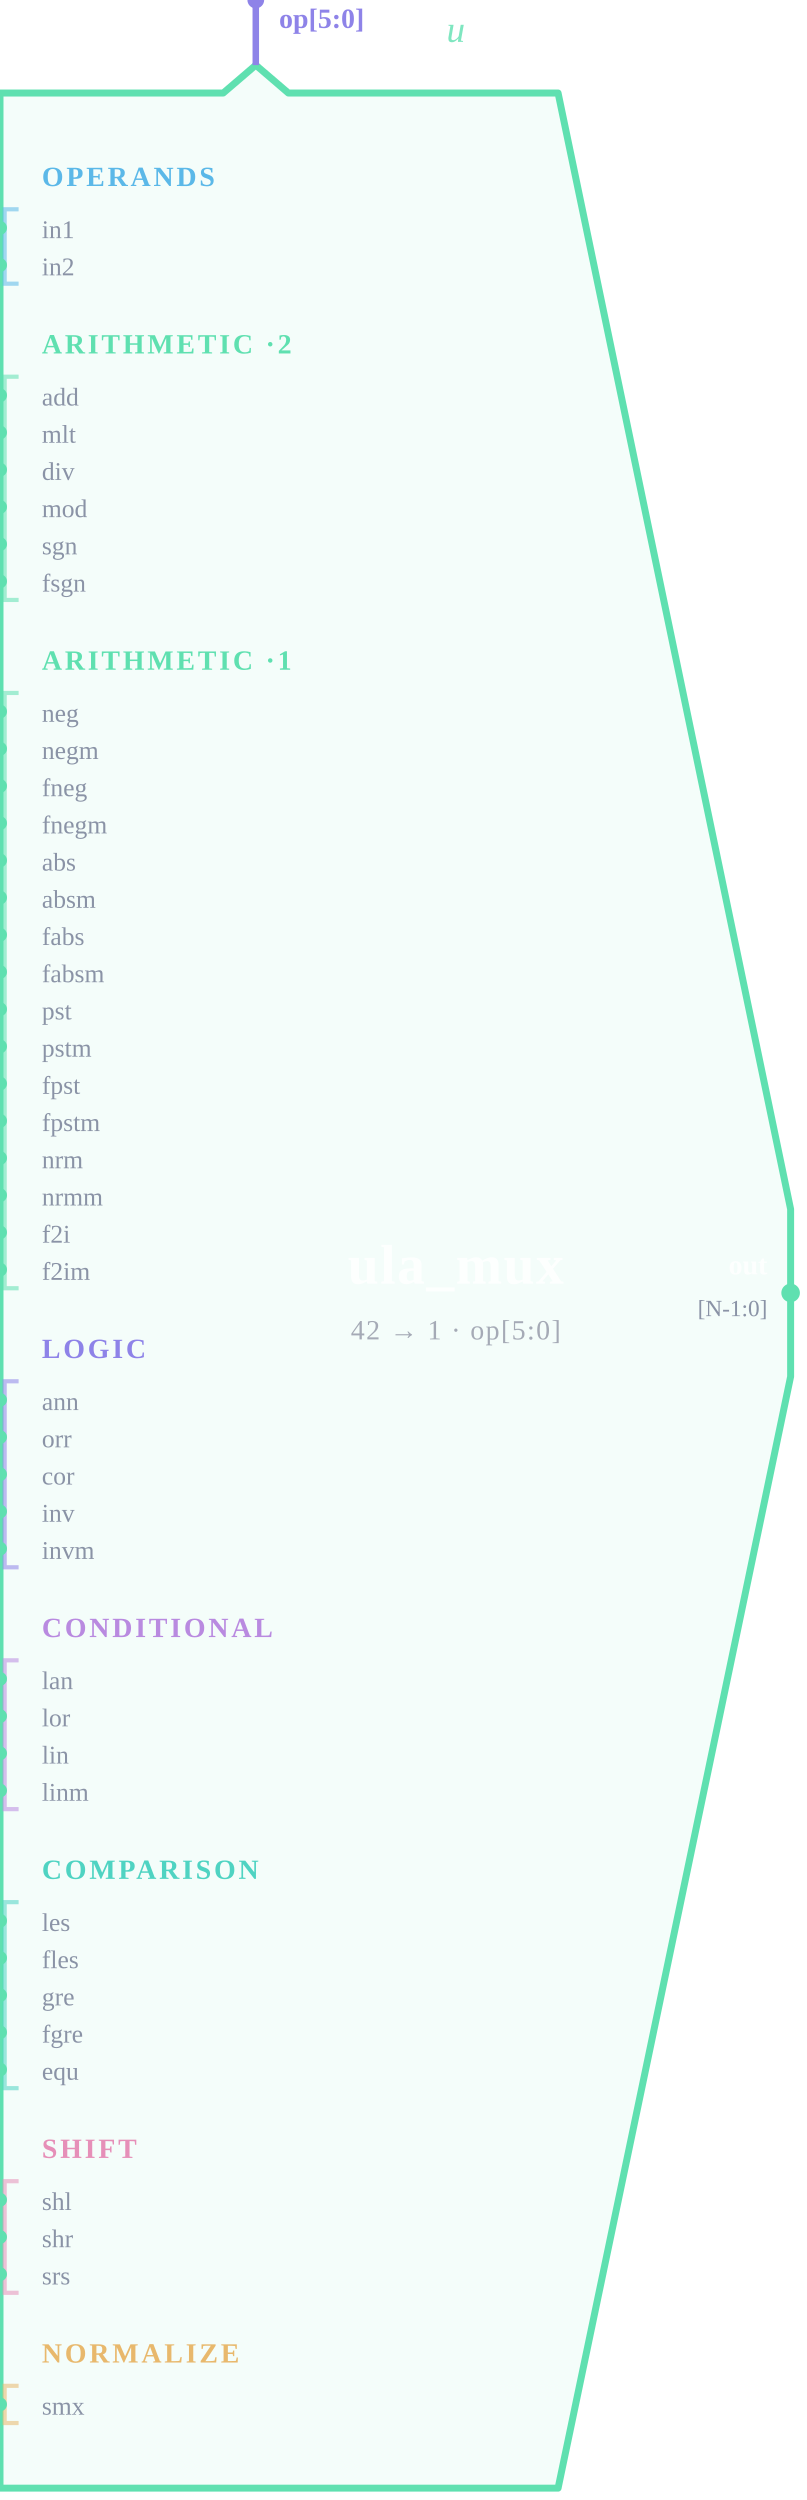
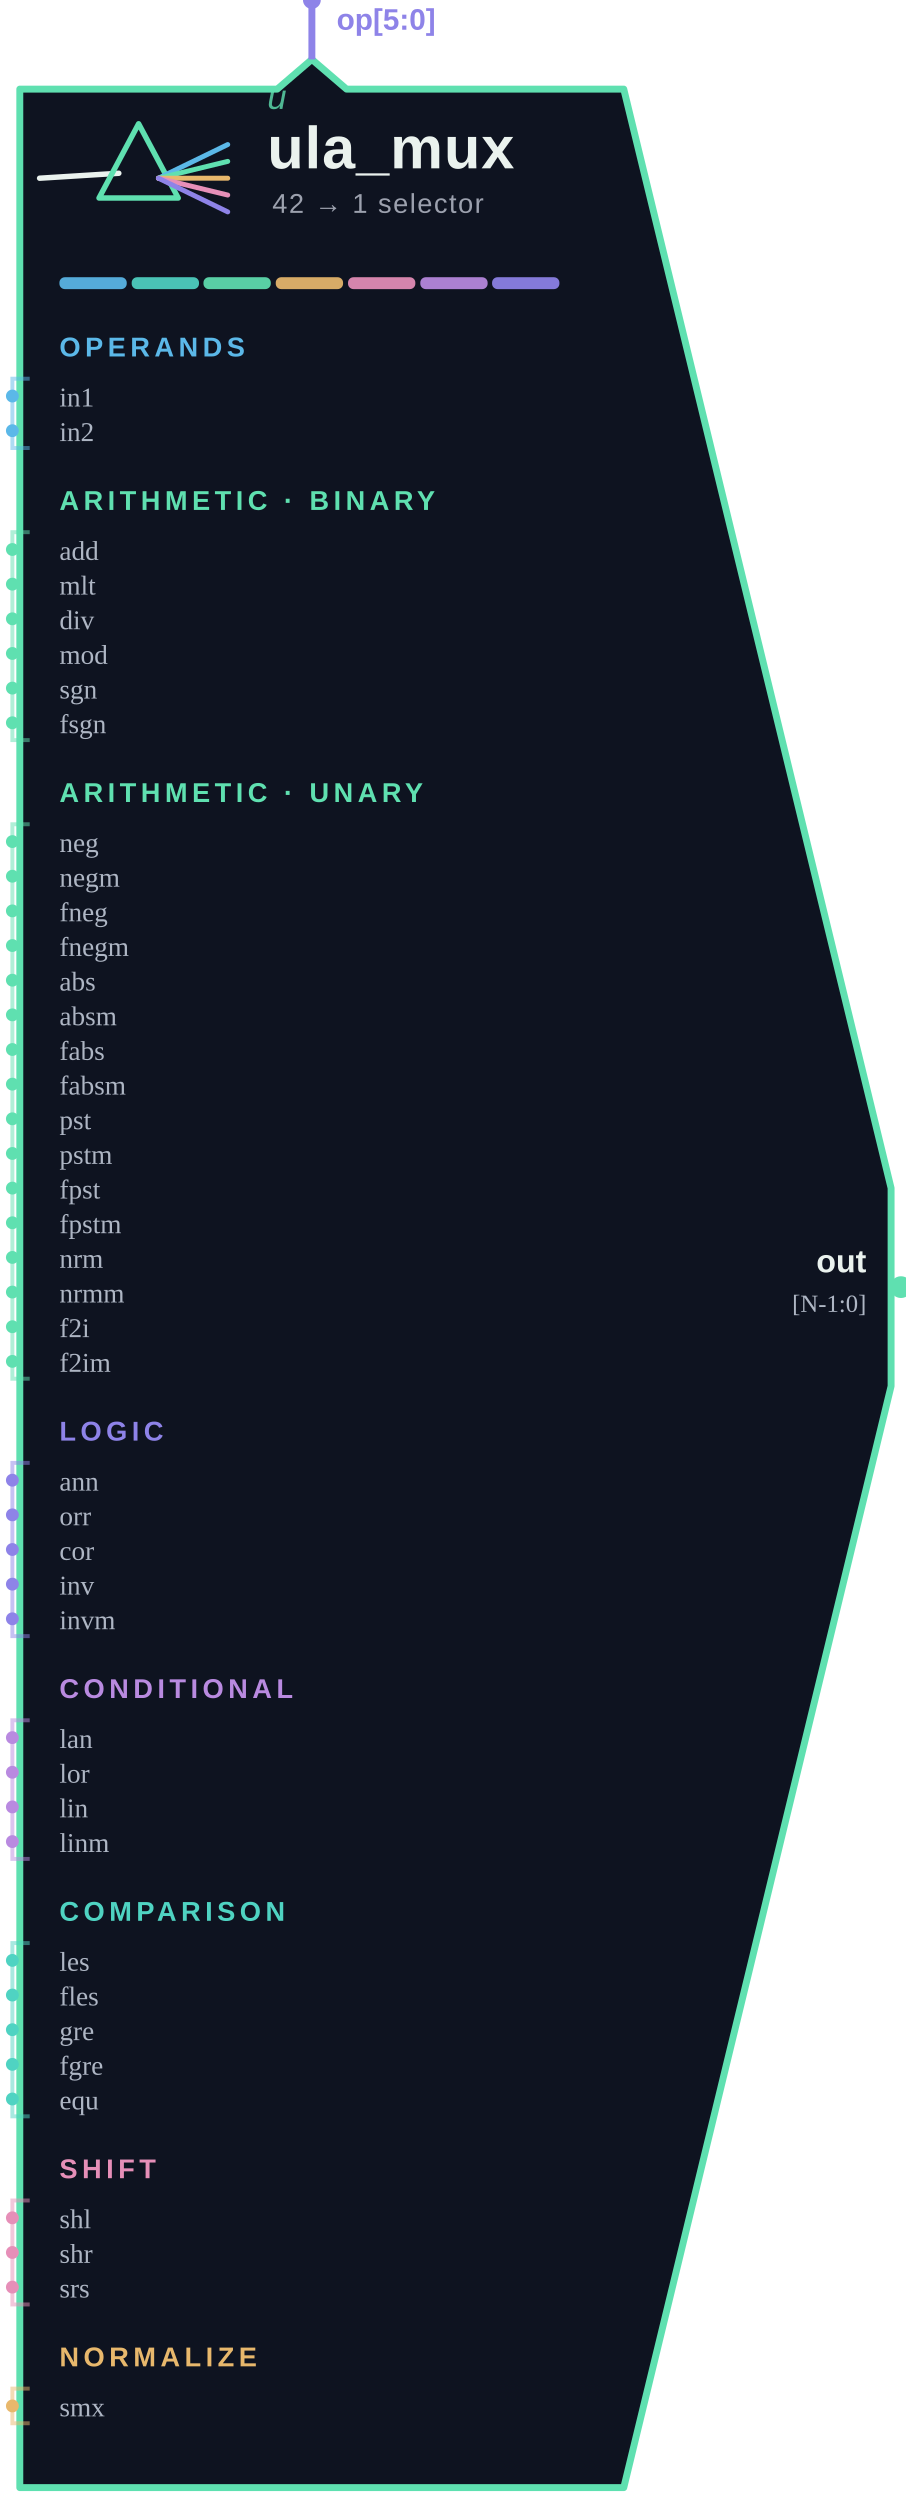
<svg xmlns="http://www.w3.org/2000/svg" xmlns:ns1="https://github.com/nturley/netlistsvg">
-   <g ns1:type="ula_mux" transform="translate(0, 0)" ns1:width="170" ns1:height="551">
+   <g ns1:type="ula_mux" transform="translate(0, 0)" ns1:width="182" ns1:height="519">
    <ns1:alias val="ula_mux" />
-     <path d="M 0,20 L 48,20 L 55,14 L 62,20 L 120,20 L 170,260 L 170,296 L 120,535 L 0,535 Z" class="$cell_id" style="fill: var(--prism-module-fill, rgba(95,224,176,0.07)); stroke: var(--prism-module-stroke, #5FE0B0); stroke-width: 1.5; stroke-linejoin: round;" />
-     <text x="98" y="9" class="$cell_id" ns1:attribute="ref" style="text-anchor: middle; font-size: 8px; font-style: italic; fill: var(--prism-module-accent, #5FE0B0); opacity: 0.8;">u</text>
-     <text x="98" y="276" class="nodelabel $cell_id" ns1:attribute="" style="text-anchor: middle; font-weight: 700; font-size: 12px; letter-spacing: 0.3px; fill: var(--prism-module-glyph, rgba(255,255,255,0.86));">ula_mux</text>
-     <text x="98" y="288" class="$cell_id" ns1:attribute="" style="text-anchor: middle; font-size: 6px; letter-spacing: 0.3px; fill: var(--text-secondary, #9CA1AE); opacity: 0.9;">42 → 1 · op[5:0]</text>
-     <line x1="55" y1="0" x2="55" y2="14" stroke="var(--accent, #8E83E8)" stroke-width="1.4" />
-     <circle cx="55" cy="0" r="1.8" fill="var(--accent, #8E83E8)" />
-     <text x="60" y="6" class="$cell_id" ns1:attribute="" style="text-anchor: start; font-size: 6px; font-weight: 700; fill: var(--accent, #8E83E8);">op[5:0]</text>
-     <g ns1:x="55" ns1:y="0" ns1:pid="op" />
-     <text x="9" y="40" class="$cell_id" ns1:attribute="" style="text-anchor: start; font-size: 6px; font-weight: 700; letter-spacing: 0.6px; fill: var(--aurora-cyan, #5BB8E8);">OPERANDS</text>
-     <path d="M 4,45 L 1,45 L 1,61 L 4,61" fill="none" stroke="var(--aurora-cyan, #5BB8E8)" stroke-width="0.9" opacity="0.55" />
-     <text x="9" y="76" class="$cell_id" ns1:attribute="" style="text-anchor: start; font-size: 6px; font-weight: 700; letter-spacing: 0.6px; fill: var(--aurora-mint, #5FE0B0);">ARITHMETIC ·2</text>
-     <path d="M 4,81 L 1,81 L 1,129 L 4,129" fill="none" stroke="var(--aurora-mint, #5FE0B0)" stroke-width="0.9" opacity="0.55" />
-     <text x="9" y="144" class="$cell_id" ns1:attribute="" style="text-anchor: start; font-size: 6px; font-weight: 700; letter-spacing: 0.6px; fill: var(--aurora-mint, #5FE0B0);">ARITHMETIC ·1</text>
-     <path d="M 4,149 L 1,149 L 1,277 L 4,277" fill="none" stroke="var(--aurora-mint, #5FE0B0)" stroke-width="0.9" opacity="0.55" />
-     <text x="9" y="292" class="$cell_id" ns1:attribute="" style="text-anchor: start; font-size: 6px; font-weight: 700; letter-spacing: 0.6px; fill: var(--aurora-violet, #8E83E8);">LOGIC</text>
-     <path d="M 4,297 L 1,297 L 1,337 L 4,337" fill="none" stroke="var(--aurora-violet, #8E83E8)" stroke-width="0.9" opacity="0.55" />
-     <text x="9" y="352" class="$cell_id" ns1:attribute="" style="text-anchor: start; font-size: 6px; font-weight: 700; letter-spacing: 0.6px; fill: var(--aurora-purple, #B98AE0);">CONDITIONAL</text>
-     <path d="M 4,357 L 1,357 L 1,389 L 4,389" fill="none" stroke="var(--aurora-purple, #B98AE0)" stroke-width="0.9" opacity="0.55" />
-     <text x="9" y="404" class="$cell_id" ns1:attribute="" style="text-anchor: start; font-size: 6px; font-weight: 700; letter-spacing: 0.6px; fill: var(--aurora-teal, #4FD3C2);">COMPARISON</text>
-     <path d="M 4,409 L 1,409 L 1,449 L 4,449" fill="none" stroke="var(--aurora-teal, #4FD3C2)" stroke-width="0.9" opacity="0.55" />
-     <text x="9" y="464" class="$cell_id" ns1:attribute="" style="text-anchor: start; font-size: 6px; font-weight: 700; letter-spacing: 0.6px; fill: var(--aurora-pink, #E68FB8);">SHIFT</text>
-     <path d="M 4,469 L 1,469 L 1,493 L 4,493" fill="none" stroke="var(--aurora-pink, #E68FB8)" stroke-width="0.9" opacity="0.55" />
-     <text x="9" y="508" class="$cell_id" ns1:attribute="" style="text-anchor: start; font-size: 6px; font-weight: 700; letter-spacing: 0.6px; fill: var(--status-warning, #E8B86C);">NORMALIZE</text>
-     <path d="M 4,513 L 1,513 L 1,521 L 4,521" fill="none" stroke="var(--status-warning, #E8B86C)" stroke-width="0.9" opacity="0.55" />
-     <circle cx="0" cy="49" r="1.5" fill="var(--prism-module-stroke, #5FE0B0)" />
-     <text x="9" y="51.2" class="$cell_id" ns1:attribute="" style="text-anchor: start; font-size: 5.5px; font-family: var(--font-mono, monospace); fill: var(--prism-port-label, #8a93a6);">in1</text>
-     <g ns1:x="0" ns1:y="49" ns1:pid="in1" />
-     <circle cx="0" cy="57" r="1.5" fill="var(--prism-module-stroke, #5FE0B0)" />
-     <text x="9" y="59.2" class="$cell_id" ns1:attribute="" style="text-anchor: start; font-size: 5.5px; font-family: var(--font-mono, monospace); fill: var(--prism-port-label, #8a93a6);">in2</text>
-     <g ns1:x="0" ns1:y="57" ns1:pid="in2" />
-     <circle cx="0" cy="85" r="1.5" fill="var(--prism-module-stroke, #5FE0B0)" />
-     <text x="9" y="87.2" class="$cell_id" ns1:attribute="" style="text-anchor: start; font-size: 5.5px; font-family: var(--font-mono, monospace); fill: var(--prism-port-label, #8a93a6);">add</text>
-     <g ns1:x="0" ns1:y="85" ns1:pid="add" />
-     <circle cx="0" cy="93" r="1.5" fill="var(--prism-module-stroke, #5FE0B0)" />
-     <text x="9" y="95.2" class="$cell_id" ns1:attribute="" style="text-anchor: start; font-size: 5.5px; font-family: var(--font-mono, monospace); fill: var(--prism-port-label, #8a93a6);">mlt</text>
-     <g ns1:x="0" ns1:y="93" ns1:pid="mlt" />
-     <circle cx="0" cy="101" r="1.5" fill="var(--prism-module-stroke, #5FE0B0)" />
-     <text x="9" y="103.2" class="$cell_id" ns1:attribute="" style="text-anchor: start; font-size: 5.5px; font-family: var(--font-mono, monospace); fill: var(--prism-port-label, #8a93a6);">div</text>
-     <g ns1:x="0" ns1:y="101" ns1:pid="div" />
-     <circle cx="0" cy="109" r="1.5" fill="var(--prism-module-stroke, #5FE0B0)" />
-     <text x="9" y="111.2" class="$cell_id" ns1:attribute="" style="text-anchor: start; font-size: 5.5px; font-family: var(--font-mono, monospace); fill: var(--prism-port-label, #8a93a6);">mod</text>
-     <g ns1:x="0" ns1:y="109" ns1:pid="mod" />
-     <circle cx="0" cy="117" r="1.5" fill="var(--prism-module-stroke, #5FE0B0)" />
-     <text x="9" y="119.2" class="$cell_id" ns1:attribute="" style="text-anchor: start; font-size: 5.5px; font-family: var(--font-mono, monospace); fill: var(--prism-port-label, #8a93a6);">sgn</text>
-     <g ns1:x="0" ns1:y="117" ns1:pid="sgn" />
-     <circle cx="0" cy="125" r="1.5" fill="var(--prism-module-stroke, #5FE0B0)" />
-     <text x="9" y="127.2" class="$cell_id" ns1:attribute="" style="text-anchor: start; font-size: 5.5px; font-family: var(--font-mono, monospace); fill: var(--prism-port-label, #8a93a6);">fsgn</text>
-     <g ns1:x="0" ns1:y="125" ns1:pid="fsgn" />
-     <circle cx="0" cy="153" r="1.5" fill="var(--prism-module-stroke, #5FE0B0)" />
-     <text x="9" y="155.2" class="$cell_id" ns1:attribute="" style="text-anchor: start; font-size: 5.5px; font-family: var(--font-mono, monospace); fill: var(--prism-port-label, #8a93a6);">neg</text>
-     <g ns1:x="0" ns1:y="153" ns1:pid="neg" />
-     <circle cx="0" cy="161" r="1.5" fill="var(--prism-module-stroke, #5FE0B0)" />
-     <text x="9" y="163.2" class="$cell_id" ns1:attribute="" style="text-anchor: start; font-size: 5.5px; font-family: var(--font-mono, monospace); fill: var(--prism-port-label, #8a93a6);">negm</text>
-     <g ns1:x="0" ns1:y="161" ns1:pid="negm" />
-     <circle cx="0" cy="169" r="1.5" fill="var(--prism-module-stroke, #5FE0B0)" />
-     <text x="9" y="171.2" class="$cell_id" ns1:attribute="" style="text-anchor: start; font-size: 5.5px; font-family: var(--font-mono, monospace); fill: var(--prism-port-label, #8a93a6);">fneg</text>
-     <g ns1:x="0" ns1:y="169" ns1:pid="fneg" />
-     <circle cx="0" cy="177" r="1.5" fill="var(--prism-module-stroke, #5FE0B0)" />
-     <text x="9" y="179.2" class="$cell_id" ns1:attribute="" style="text-anchor: start; font-size: 5.5px; font-family: var(--font-mono, monospace); fill: var(--prism-port-label, #8a93a6);">fnegm</text>
-     <g ns1:x="0" ns1:y="177" ns1:pid="fnegm" />
-     <circle cx="0" cy="185" r="1.5" fill="var(--prism-module-stroke, #5FE0B0)" />
-     <text x="9" y="187.2" class="$cell_id" ns1:attribute="" style="text-anchor: start; font-size: 5.5px; font-family: var(--font-mono, monospace); fill: var(--prism-port-label, #8a93a6);">abs</text>
-     <g ns1:x="0" ns1:y="185" ns1:pid="abs" />
-     <circle cx="0" cy="193" r="1.5" fill="var(--prism-module-stroke, #5FE0B0)" />
-     <text x="9" y="195.2" class="$cell_id" ns1:attribute="" style="text-anchor: start; font-size: 5.5px; font-family: var(--font-mono, monospace); fill: var(--prism-port-label, #8a93a6);">absm</text>
-     <g ns1:x="0" ns1:y="193" ns1:pid="absm" />
-     <circle cx="0" cy="201" r="1.5" fill="var(--prism-module-stroke, #5FE0B0)" />
-     <text x="9" y="203.2" class="$cell_id" ns1:attribute="" style="text-anchor: start; font-size: 5.5px; font-family: var(--font-mono, monospace); fill: var(--prism-port-label, #8a93a6);">fabs</text>
-     <g ns1:x="0" ns1:y="201" ns1:pid="fabs" />
-     <circle cx="0" cy="209" r="1.5" fill="var(--prism-module-stroke, #5FE0B0)" />
-     <text x="9" y="211.2" class="$cell_id" ns1:attribute="" style="text-anchor: start; font-size: 5.5px; font-family: var(--font-mono, monospace); fill: var(--prism-port-label, #8a93a6);">fabsm</text>
-     <g ns1:x="0" ns1:y="209" ns1:pid="fabsm" />
-     <circle cx="0" cy="217" r="1.5" fill="var(--prism-module-stroke, #5FE0B0)" />
-     <text x="9" y="219.2" class="$cell_id" ns1:attribute="" style="text-anchor: start; font-size: 5.5px; font-family: var(--font-mono, monospace); fill: var(--prism-port-label, #8a93a6);">pst</text>
-     <g ns1:x="0" ns1:y="217" ns1:pid="pst" />
-     <circle cx="0" cy="225" r="1.5" fill="var(--prism-module-stroke, #5FE0B0)" />
-     <text x="9" y="227.2" class="$cell_id" ns1:attribute="" style="text-anchor: start; font-size: 5.5px; font-family: var(--font-mono, monospace); fill: var(--prism-port-label, #8a93a6);">pstm</text>
-     <g ns1:x="0" ns1:y="225" ns1:pid="pstm" />
-     <circle cx="0" cy="233" r="1.5" fill="var(--prism-module-stroke, #5FE0B0)" />
-     <text x="9" y="235.2" class="$cell_id" ns1:attribute="" style="text-anchor: start; font-size: 5.5px; font-family: var(--font-mono, monospace); fill: var(--prism-port-label, #8a93a6);">fpst</text>
-     <g ns1:x="0" ns1:y="233" ns1:pid="fpst" />
-     <circle cx="0" cy="241" r="1.5" fill="var(--prism-module-stroke, #5FE0B0)" />
-     <text x="9" y="243.2" class="$cell_id" ns1:attribute="" style="text-anchor: start; font-size: 5.5px; font-family: var(--font-mono, monospace); fill: var(--prism-port-label, #8a93a6);">fpstm</text>
-     <g ns1:x="0" ns1:y="241" ns1:pid="fpstm" />
-     <circle cx="0" cy="249" r="1.5" fill="var(--prism-module-stroke, #5FE0B0)" />
-     <text x="9" y="251.2" class="$cell_id" ns1:attribute="" style="text-anchor: start; font-size: 5.5px; font-family: var(--font-mono, monospace); fill: var(--prism-port-label, #8a93a6);">nrm</text>
-     <g ns1:x="0" ns1:y="249" ns1:pid="nrm" />
-     <circle cx="0" cy="257" r="1.5" fill="var(--prism-module-stroke, #5FE0B0)" />
-     <text x="9" y="259.2" class="$cell_id" ns1:attribute="" style="text-anchor: start; font-size: 5.5px; font-family: var(--font-mono, monospace); fill: var(--prism-port-label, #8a93a6);">nrmm</text>
-     <g ns1:x="0" ns1:y="257" ns1:pid="nrmm" />
-     <circle cx="0" cy="265" r="1.5" fill="var(--prism-module-stroke, #5FE0B0)" />
-     <text x="9" y="267.2" class="$cell_id" ns1:attribute="" style="text-anchor: start; font-size: 5.5px; font-family: var(--font-mono, monospace); fill: var(--prism-port-label, #8a93a6);">f2i</text>
-     <g ns1:x="0" ns1:y="265" ns1:pid="f2i" />
-     <circle cx="0" cy="273" r="1.5" fill="var(--prism-module-stroke, #5FE0B0)" />
-     <text x="9" y="275.2" class="$cell_id" ns1:attribute="" style="text-anchor: start; font-size: 5.5px; font-family: var(--font-mono, monospace); fill: var(--prism-port-label, #8a93a6);">f2im</text>
-     <g ns1:x="0" ns1:y="273" ns1:pid="f2im" />
-     <circle cx="0" cy="301" r="1.5" fill="var(--prism-module-stroke, #5FE0B0)" />
-     <text x="9" y="303.2" class="$cell_id" ns1:attribute="" style="text-anchor: start; font-size: 5.5px; font-family: var(--font-mono, monospace); fill: var(--prism-port-label, #8a93a6);">ann</text>
-     <g ns1:x="0" ns1:y="301" ns1:pid="ann" />
-     <circle cx="0" cy="309" r="1.5" fill="var(--prism-module-stroke, #5FE0B0)" />
-     <text x="9" y="311.2" class="$cell_id" ns1:attribute="" style="text-anchor: start; font-size: 5.5px; font-family: var(--font-mono, monospace); fill: var(--prism-port-label, #8a93a6);">orr</text>
-     <g ns1:x="0" ns1:y="309" ns1:pid="orr" />
-     <circle cx="0" cy="317" r="1.5" fill="var(--prism-module-stroke, #5FE0B0)" />
-     <text x="9" y="319.2" class="$cell_id" ns1:attribute="" style="text-anchor: start; font-size: 5.5px; font-family: var(--font-mono, monospace); fill: var(--prism-port-label, #8a93a6);">cor</text>
-     <g ns1:x="0" ns1:y="317" ns1:pid="cor" />
-     <circle cx="0" cy="325" r="1.5" fill="var(--prism-module-stroke, #5FE0B0)" />
-     <text x="9" y="327.2" class="$cell_id" ns1:attribute="" style="text-anchor: start; font-size: 5.5px; font-family: var(--font-mono, monospace); fill: var(--prism-port-label, #8a93a6);">inv</text>
-     <g ns1:x="0" ns1:y="325" ns1:pid="inv" />
-     <circle cx="0" cy="333" r="1.5" fill="var(--prism-module-stroke, #5FE0B0)" />
-     <text x="9" y="335.2" class="$cell_id" ns1:attribute="" style="text-anchor: start; font-size: 5.5px; font-family: var(--font-mono, monospace); fill: var(--prism-port-label, #8a93a6);">invm</text>
-     <g ns1:x="0" ns1:y="333" ns1:pid="invm" />
-     <circle cx="0" cy="361" r="1.5" fill="var(--prism-module-stroke, #5FE0B0)" />
-     <text x="9" y="363.2" class="$cell_id" ns1:attribute="" style="text-anchor: start; font-size: 5.5px; font-family: var(--font-mono, monospace); fill: var(--prism-port-label, #8a93a6);">lan</text>
-     <g ns1:x="0" ns1:y="361" ns1:pid="lan" />
-     <circle cx="0" cy="369" r="1.5" fill="var(--prism-module-stroke, #5FE0B0)" />
-     <text x="9" y="371.2" class="$cell_id" ns1:attribute="" style="text-anchor: start; font-size: 5.5px; font-family: var(--font-mono, monospace); fill: var(--prism-port-label, #8a93a6);">lor</text>
-     <g ns1:x="0" ns1:y="369" ns1:pid="lor" />
-     <circle cx="0" cy="377" r="1.5" fill="var(--prism-module-stroke, #5FE0B0)" />
-     <text x="9" y="379.2" class="$cell_id" ns1:attribute="" style="text-anchor: start; font-size: 5.5px; font-family: var(--font-mono, monospace); fill: var(--prism-port-label, #8a93a6);">lin</text>
-     <g ns1:x="0" ns1:y="377" ns1:pid="lin" />
-     <circle cx="0" cy="385" r="1.5" fill="var(--prism-module-stroke, #5FE0B0)" />
-     <text x="9" y="387.2" class="$cell_id" ns1:attribute="" style="text-anchor: start; font-size: 5.5px; font-family: var(--font-mono, monospace); fill: var(--prism-port-label, #8a93a6);">linm</text>
-     <g ns1:x="0" ns1:y="385" ns1:pid="linm" />
-     <circle cx="0" cy="413" r="1.5" fill="var(--prism-module-stroke, #5FE0B0)" />
-     <text x="9" y="415.2" class="$cell_id" ns1:attribute="" style="text-anchor: start; font-size: 5.5px; font-family: var(--font-mono, monospace); fill: var(--prism-port-label, #8a93a6);">les</text>
-     <g ns1:x="0" ns1:y="413" ns1:pid="les" />
-     <circle cx="0" cy="421" r="1.5" fill="var(--prism-module-stroke, #5FE0B0)" />
-     <text x="9" y="423.2" class="$cell_id" ns1:attribute="" style="text-anchor: start; font-size: 5.5px; font-family: var(--font-mono, monospace); fill: var(--prism-port-label, #8a93a6);">fles</text>
-     <g ns1:x="0" ns1:y="421" ns1:pid="fles" />
-     <circle cx="0" cy="429" r="1.5" fill="var(--prism-module-stroke, #5FE0B0)" />
-     <text x="9" y="431.2" class="$cell_id" ns1:attribute="" style="text-anchor: start; font-size: 5.5px; font-family: var(--font-mono, monospace); fill: var(--prism-port-label, #8a93a6);">gre</text>
-     <g ns1:x="0" ns1:y="429" ns1:pid="gre" />
-     <circle cx="0" cy="437" r="1.5" fill="var(--prism-module-stroke, #5FE0B0)" />
-     <text x="9" y="439.2" class="$cell_id" ns1:attribute="" style="text-anchor: start; font-size: 5.5px; font-family: var(--font-mono, monospace); fill: var(--prism-port-label, #8a93a6);">fgre</text>
-     <g ns1:x="0" ns1:y="437" ns1:pid="fgre" />
-     <circle cx="0" cy="445" r="1.5" fill="var(--prism-module-stroke, #5FE0B0)" />
-     <text x="9" y="447.2" class="$cell_id" ns1:attribute="" style="text-anchor: start; font-size: 5.5px; font-family: var(--font-mono, monospace); fill: var(--prism-port-label, #8a93a6);">equ</text>
-     <g ns1:x="0" ns1:y="445" ns1:pid="equ" />
-     <circle cx="0" cy="473" r="1.5" fill="var(--prism-module-stroke, #5FE0B0)" />
-     <text x="9" y="475.2" class="$cell_id" ns1:attribute="" style="text-anchor: start; font-size: 5.5px; font-family: var(--font-mono, monospace); fill: var(--prism-port-label, #8a93a6);">shl</text>
-     <g ns1:x="0" ns1:y="473" ns1:pid="shl" />
-     <circle cx="0" cy="481" r="1.5" fill="var(--prism-module-stroke, #5FE0B0)" />
-     <text x="9" y="483.2" class="$cell_id" ns1:attribute="" style="text-anchor: start; font-size: 5.5px; font-family: var(--font-mono, monospace); fill: var(--prism-port-label, #8a93a6);">shr</text>
-     <g ns1:x="0" ns1:y="481" ns1:pid="shr" />
-     <circle cx="0" cy="489" r="1.5" fill="var(--prism-module-stroke, #5FE0B0)" />
-     <text x="9" y="491.2" class="$cell_id" ns1:attribute="" style="text-anchor: start; font-size: 5.5px; font-family: var(--font-mono, monospace); fill: var(--prism-port-label, #8a93a6);">srs</text>
-     <g ns1:x="0" ns1:y="489" ns1:pid="srs" />
-     <circle cx="0" cy="517" r="1.5" fill="var(--prism-module-stroke, #5FE0B0)" />
-     <text x="9" y="519.2" class="$cell_id" ns1:attribute="" style="text-anchor: start; font-size: 5.5px; font-family: var(--font-mono, monospace); fill: var(--prism-port-label, #8a93a6);">smx</text>
-     <g ns1:x="0" ns1:y="517" ns1:pid="smx" />
-     <circle cx="170" cy="278" r="2" fill="var(--prism-module-stroke, #5FE0B0)" />
-     <text x="165" y="274" class="$cell_id" ns1:attribute="" style="text-anchor: end; font-size: 6px; font-weight: 700; fill: var(--prism-module-glyph, rgba(255,255,255,0.86));">out</text>
-     <text x="165" y="283" class="$cell_id" ns1:attribute="" style="text-anchor: end; font-size: 5px; font-family: var(--font-mono, monospace); fill: var(--prism-port-label, #8a93a6);">[N-1:0]</text>
-     <g ns1:x="170" ns1:y="278" ns1:pid="out" />
+     <path d="M 4,18 L 56,18 L 63,12 L 70,18 L 126,18 L 180,240 L 180,280 L 126,502.5 L 4,502.5 Z" class="$cell_id" style="fill: var(--prism-card, #0E1320); stroke: var(--prism-module-stroke, #5FE0B0); stroke-width: 1.4; stroke-linejoin: round;" />
+     <g class="$cell_id">
+       <line x1="8" y1="36" x2="24" y2="35" stroke="#EAF2EE" stroke-width="1.1" stroke-linecap="round" />
+       <path d="M 28,25 L 20,40 L 36,40 Z" fill="none" stroke="var(--prism-module-stroke, #5FE0B0)" stroke-width="1.1" stroke-linejoin="round" />
+       <line x1="32" y1="36" x2="46" y2="29.2" stroke="#5BB8E8" stroke-width="1" stroke-linecap="round" />
+       <line x1="32" y1="36" x2="46" y2="32.6" stroke="#5FE0B0" stroke-width="1" stroke-linecap="round" />
+       <line x1="32" y1="36" x2="46" y2="36" stroke="#E8B86C" stroke-width="1" stroke-linecap="round" />
+       <line x1="32" y1="36" x2="46" y2="39.4" stroke="#E68FB8" stroke-width="1" stroke-linecap="round" />
+       <line x1="32" y1="36" x2="46" y2="42.8" stroke="#8E83E8" stroke-width="1" stroke-linecap="round" />
+     </g>
+     <text x="54" y="22" class="$cell_id" ns1:attribute="ref" style="font-family: 'Segoe UI', system-ui, -apple-system, 'Helvetica Neue', Arial, sans-serif; text-anchor: start; font-size: 7px; font-style: italic; fill: var(--prism-module-accent, #5FE0B0); opacity: 0.8;">u</text>
+     <text x="54" y="34" class="nodelabel $cell_id" ns1:attribute="" style="font-family: 'Segoe UI', system-ui, -apple-system, 'Helvetica Neue', Arial, sans-serif; text-anchor: start; font-weight: 700; font-size: 12px; letter-spacing: 0.2px; fill: var(--prism-module-glyph, #EAF2EE);">ula_mux</text>
+     <text x="55" y="43" class="$cell_id" ns1:attribute="" style="font-family: 'Segoe UI', system-ui, -apple-system, 'Helvetica Neue', Arial, sans-serif; text-anchor: start; font-size: 5.5px; letter-spacing: 0.3px; fill: var(--text-secondary, #9CA1AE);">42 → 1 selector</text>
+     <g class="$cell_id">
+       <rect x="12.0" y="56" width="13.6" height="2.4" rx="1.1" fill="#5BB8E8" opacity="0.92" />
+       <rect x="26.6" y="56" width="13.6" height="2.4" rx="1.1" fill="#4FD3C2" opacity="0.92" />
+       <rect x="41.1" y="56" width="13.6" height="2.4" rx="1.1" fill="#5FE0B0" opacity="0.92" />
+       <rect x="55.7" y="56" width="13.6" height="2.4" rx="1.1" fill="#E8B86C" opacity="0.92" />
+       <rect x="70.3" y="56" width="13.6" height="2.4" rx="1.1" fill="#E68FB8" opacity="0.92" />
+       <rect x="84.9" y="56" width="13.6" height="2.4" rx="1.1" fill="#B98AE0" opacity="0.92" />
+       <rect x="99.4" y="56" width="13.6" height="2.4" rx="1.1" fill="#8E83E8" opacity="0.92" />
+     </g>
+     <line x1="63" y1="0" x2="63" y2="12" stroke="var(--accent, #8E83E8)" stroke-width="1.4" />
+     <circle cx="63" cy="0" r="1.8" fill="var(--accent, #8E83E8)" />
+     <text x="68" y="6" class="$cell_id" ns1:attribute="" style="font-family: 'Segoe UI', system-ui, -apple-system, 'Helvetica Neue', Arial, sans-serif; text-anchor: start; font-size: 6px; font-weight: 700; fill: var(--accent, #8E83E8);">op[5:0]</text>
+     <g ns1:x="63" ns1:y="0" ns1:pid="op" />
+     <text x="12" y="72" class="$cell_id" ns1:attribute="" style="font-family: 'Segoe UI', system-ui, -apple-system, 'Helvetica Neue', Arial, sans-serif; text-anchor: start; font-size: 5.5px; font-weight: 700; letter-spacing: 0.9px; fill: var(--aurora-cyan, #5BB8E8);">OPERANDS</text>
+     <path d="M 6,76.5 L 2.5,76.5 L 2.5,90.5 L 6,90.5" fill="none" stroke="var(--aurora-cyan, #5BB8E8)" stroke-width="0.8" opacity="0.5" />
+     <circle cx="2.5" cy="80" r="1.3" fill="var(--aurora-cyan, #5BB8E8)" />
+     <text x="12" y="82.1" class="$cell_id" ns1:attribute="" style="font-family: var(--font-mono, 'JetBrains Mono', 'Cascadia Code', 'Consolas', monospace); text-anchor: start; font-size: 5.5px; fill: var(--prism-port-label, #AEB6C4);">in1</text>
+     <g ns1:x="0" ns1:y="80" ns1:pid="in1" />
+     <circle cx="2.5" cy="87" r="1.3" fill="var(--aurora-cyan, #5BB8E8)" />
+     <text x="12" y="89.1" class="$cell_id" ns1:attribute="" style="font-family: var(--font-mono, 'JetBrains Mono', 'Cascadia Code', 'Consolas', monospace); text-anchor: start; font-size: 5.5px; fill: var(--prism-port-label, #AEB6C4);">in2</text>
+     <g ns1:x="0" ns1:y="87" ns1:pid="in2" />
+     <text x="12" y="103" class="$cell_id" ns1:attribute="" style="font-family: 'Segoe UI', system-ui, -apple-system, 'Helvetica Neue', Arial, sans-serif; text-anchor: start; font-size: 5.5px; font-weight: 700; letter-spacing: 0.9px; fill: var(--aurora-mint, #5FE0B0);">ARITHMETIC · BINARY</text>
+     <path d="M 6,107.5 L 2.5,107.5 L 2.5,149.5 L 6,149.5" fill="none" stroke="var(--aurora-mint, #5FE0B0)" stroke-width="0.8" opacity="0.5" />
+     <circle cx="2.5" cy="111" r="1.3" fill="var(--aurora-mint, #5FE0B0)" />
+     <text x="12" y="113.1" class="$cell_id" ns1:attribute="" style="font-family: var(--font-mono, 'JetBrains Mono', 'Cascadia Code', 'Consolas', monospace); text-anchor: start; font-size: 5.5px; fill: var(--prism-port-label, #AEB6C4);">add</text>
+     <g ns1:x="0" ns1:y="111" ns1:pid="add" />
+     <circle cx="2.5" cy="118" r="1.3" fill="var(--aurora-mint, #5FE0B0)" />
+     <text x="12" y="120.1" class="$cell_id" ns1:attribute="" style="font-family: var(--font-mono, 'JetBrains Mono', 'Cascadia Code', 'Consolas', monospace); text-anchor: start; font-size: 5.5px; fill: var(--prism-port-label, #AEB6C4);">mlt</text>
+     <g ns1:x="0" ns1:y="118" ns1:pid="mlt" />
+     <circle cx="2.5" cy="125" r="1.3" fill="var(--aurora-mint, #5FE0B0)" />
+     <text x="12" y="127.1" class="$cell_id" ns1:attribute="" style="font-family: var(--font-mono, 'JetBrains Mono', 'Cascadia Code', 'Consolas', monospace); text-anchor: start; font-size: 5.5px; fill: var(--prism-port-label, #AEB6C4);">div</text>
+     <g ns1:x="0" ns1:y="125" ns1:pid="div" />
+     <circle cx="2.5" cy="132" r="1.3" fill="var(--aurora-mint, #5FE0B0)" />
+     <text x="12" y="134.1" class="$cell_id" ns1:attribute="" style="font-family: var(--font-mono, 'JetBrains Mono', 'Cascadia Code', 'Consolas', monospace); text-anchor: start; font-size: 5.5px; fill: var(--prism-port-label, #AEB6C4);">mod</text>
+     <g ns1:x="0" ns1:y="132" ns1:pid="mod" />
+     <circle cx="2.5" cy="139" r="1.3" fill="var(--aurora-mint, #5FE0B0)" />
+     <text x="12" y="141.1" class="$cell_id" ns1:attribute="" style="font-family: var(--font-mono, 'JetBrains Mono', 'Cascadia Code', 'Consolas', monospace); text-anchor: start; font-size: 5.5px; fill: var(--prism-port-label, #AEB6C4);">sgn</text>
+     <g ns1:x="0" ns1:y="139" ns1:pid="sgn" />
+     <circle cx="2.5" cy="146" r="1.3" fill="var(--aurora-mint, #5FE0B0)" />
+     <text x="12" y="148.1" class="$cell_id" ns1:attribute="" style="font-family: var(--font-mono, 'JetBrains Mono', 'Cascadia Code', 'Consolas', monospace); text-anchor: start; font-size: 5.5px; fill: var(--prism-port-label, #AEB6C4);">fsgn</text>
+     <g ns1:x="0" ns1:y="146" ns1:pid="fsgn" />
+     <text x="12" y="162" class="$cell_id" ns1:attribute="" style="font-family: 'Segoe UI', system-ui, -apple-system, 'Helvetica Neue', Arial, sans-serif; text-anchor: start; font-size: 5.5px; font-weight: 700; letter-spacing: 0.9px; fill: var(--aurora-mint, #5FE0B0);">ARITHMETIC · UNARY</text>
+     <path d="M 6,166.5 L 2.5,166.5 L 2.5,278.5 L 6,278.5" fill="none" stroke="var(--aurora-mint, #5FE0B0)" stroke-width="0.8" opacity="0.5" />
+     <circle cx="2.5" cy="170" r="1.3" fill="var(--aurora-mint, #5FE0B0)" />
+     <text x="12" y="172.1" class="$cell_id" ns1:attribute="" style="font-family: var(--font-mono, 'JetBrains Mono', 'Cascadia Code', 'Consolas', monospace); text-anchor: start; font-size: 5.5px; fill: var(--prism-port-label, #AEB6C4);">neg</text>
+     <g ns1:x="0" ns1:y="170" ns1:pid="neg" />
+     <circle cx="2.5" cy="177" r="1.3" fill="var(--aurora-mint, #5FE0B0)" />
+     <text x="12" y="179.1" class="$cell_id" ns1:attribute="" style="font-family: var(--font-mono, 'JetBrains Mono', 'Cascadia Code', 'Consolas', monospace); text-anchor: start; font-size: 5.5px; fill: var(--prism-port-label, #AEB6C4);">negm</text>
+     <g ns1:x="0" ns1:y="177" ns1:pid="negm" />
+     <circle cx="2.5" cy="184" r="1.3" fill="var(--aurora-mint, #5FE0B0)" />
+     <text x="12" y="186.1" class="$cell_id" ns1:attribute="" style="font-family: var(--font-mono, 'JetBrains Mono', 'Cascadia Code', 'Consolas', monospace); text-anchor: start; font-size: 5.5px; fill: var(--prism-port-label, #AEB6C4);">fneg</text>
+     <g ns1:x="0" ns1:y="184" ns1:pid="fneg" />
+     <circle cx="2.5" cy="191" r="1.3" fill="var(--aurora-mint, #5FE0B0)" />
+     <text x="12" y="193.1" class="$cell_id" ns1:attribute="" style="font-family: var(--font-mono, 'JetBrains Mono', 'Cascadia Code', 'Consolas', monospace); text-anchor: start; font-size: 5.5px; fill: var(--prism-port-label, #AEB6C4);">fnegm</text>
+     <g ns1:x="0" ns1:y="191" ns1:pid="fnegm" />
+     <circle cx="2.5" cy="198" r="1.3" fill="var(--aurora-mint, #5FE0B0)" />
+     <text x="12" y="200.1" class="$cell_id" ns1:attribute="" style="font-family: var(--font-mono, 'JetBrains Mono', 'Cascadia Code', 'Consolas', monospace); text-anchor: start; font-size: 5.5px; fill: var(--prism-port-label, #AEB6C4);">abs</text>
+     <g ns1:x="0" ns1:y="198" ns1:pid="abs" />
+     <circle cx="2.5" cy="205" r="1.3" fill="var(--aurora-mint, #5FE0B0)" />
+     <text x="12" y="207.1" class="$cell_id" ns1:attribute="" style="font-family: var(--font-mono, 'JetBrains Mono', 'Cascadia Code', 'Consolas', monospace); text-anchor: start; font-size: 5.5px; fill: var(--prism-port-label, #AEB6C4);">absm</text>
+     <g ns1:x="0" ns1:y="205" ns1:pid="absm" />
+     <circle cx="2.5" cy="212" r="1.3" fill="var(--aurora-mint, #5FE0B0)" />
+     <text x="12" y="214.1" class="$cell_id" ns1:attribute="" style="font-family: var(--font-mono, 'JetBrains Mono', 'Cascadia Code', 'Consolas', monospace); text-anchor: start; font-size: 5.5px; fill: var(--prism-port-label, #AEB6C4);">fabs</text>
+     <g ns1:x="0" ns1:y="212" ns1:pid="fabs" />
+     <circle cx="2.5" cy="219" r="1.3" fill="var(--aurora-mint, #5FE0B0)" />
+     <text x="12" y="221.1" class="$cell_id" ns1:attribute="" style="font-family: var(--font-mono, 'JetBrains Mono', 'Cascadia Code', 'Consolas', monospace); text-anchor: start; font-size: 5.5px; fill: var(--prism-port-label, #AEB6C4);">fabsm</text>
+     <g ns1:x="0" ns1:y="219" ns1:pid="fabsm" />
+     <circle cx="2.5" cy="226" r="1.3" fill="var(--aurora-mint, #5FE0B0)" />
+     <text x="12" y="228.1" class="$cell_id" ns1:attribute="" style="font-family: var(--font-mono, 'JetBrains Mono', 'Cascadia Code', 'Consolas', monospace); text-anchor: start; font-size: 5.5px; fill: var(--prism-port-label, #AEB6C4);">pst</text>
+     <g ns1:x="0" ns1:y="226" ns1:pid="pst" />
+     <circle cx="2.5" cy="233" r="1.3" fill="var(--aurora-mint, #5FE0B0)" />
+     <text x="12" y="235.1" class="$cell_id" ns1:attribute="" style="font-family: var(--font-mono, 'JetBrains Mono', 'Cascadia Code', 'Consolas', monospace); text-anchor: start; font-size: 5.5px; fill: var(--prism-port-label, #AEB6C4);">pstm</text>
+     <g ns1:x="0" ns1:y="233" ns1:pid="pstm" />
+     <circle cx="2.5" cy="240" r="1.3" fill="var(--aurora-mint, #5FE0B0)" />
+     <text x="12" y="242.1" class="$cell_id" ns1:attribute="" style="font-family: var(--font-mono, 'JetBrains Mono', 'Cascadia Code', 'Consolas', monospace); text-anchor: start; font-size: 5.5px; fill: var(--prism-port-label, #AEB6C4);">fpst</text>
+     <g ns1:x="0" ns1:y="240" ns1:pid="fpst" />
+     <circle cx="2.5" cy="247" r="1.3" fill="var(--aurora-mint, #5FE0B0)" />
+     <text x="12" y="249.1" class="$cell_id" ns1:attribute="" style="font-family: var(--font-mono, 'JetBrains Mono', 'Cascadia Code', 'Consolas', monospace); text-anchor: start; font-size: 5.5px; fill: var(--prism-port-label, #AEB6C4);">fpstm</text>
+     <g ns1:x="0" ns1:y="247" ns1:pid="fpstm" />
+     <circle cx="2.5" cy="254" r="1.3" fill="var(--aurora-mint, #5FE0B0)" />
+     <text x="12" y="256.1" class="$cell_id" ns1:attribute="" style="font-family: var(--font-mono, 'JetBrains Mono', 'Cascadia Code', 'Consolas', monospace); text-anchor: start; font-size: 5.5px; fill: var(--prism-port-label, #AEB6C4);">nrm</text>
+     <g ns1:x="0" ns1:y="254" ns1:pid="nrm" />
+     <circle cx="2.5" cy="261" r="1.3" fill="var(--aurora-mint, #5FE0B0)" />
+     <text x="12" y="263.1" class="$cell_id" ns1:attribute="" style="font-family: var(--font-mono, 'JetBrains Mono', 'Cascadia Code', 'Consolas', monospace); text-anchor: start; font-size: 5.5px; fill: var(--prism-port-label, #AEB6C4);">nrmm</text>
+     <g ns1:x="0" ns1:y="261" ns1:pid="nrmm" />
+     <circle cx="2.5" cy="268" r="1.3" fill="var(--aurora-mint, #5FE0B0)" />
+     <text x="12" y="270.1" class="$cell_id" ns1:attribute="" style="font-family: var(--font-mono, 'JetBrains Mono', 'Cascadia Code', 'Consolas', monospace); text-anchor: start; font-size: 5.5px; fill: var(--prism-port-label, #AEB6C4);">f2i</text>
+     <g ns1:x="0" ns1:y="268" ns1:pid="f2i" />
+     <circle cx="2.5" cy="275" r="1.3" fill="var(--aurora-mint, #5FE0B0)" />
+     <text x="12" y="277.1" class="$cell_id" ns1:attribute="" style="font-family: var(--font-mono, 'JetBrains Mono', 'Cascadia Code', 'Consolas', monospace); text-anchor: start; font-size: 5.5px; fill: var(--prism-port-label, #AEB6C4);">f2im</text>
+     <g ns1:x="0" ns1:y="275" ns1:pid="f2im" />
+     <text x="12" y="291" class="$cell_id" ns1:attribute="" style="font-family: 'Segoe UI', system-ui, -apple-system, 'Helvetica Neue', Arial, sans-serif; text-anchor: start; font-size: 5.5px; font-weight: 700; letter-spacing: 0.9px; fill: var(--aurora-violet, #8E83E8);">LOGIC</text>
+     <path d="M 6,295.5 L 2.5,295.5 L 2.5,330.5 L 6,330.5" fill="none" stroke="var(--aurora-violet, #8E83E8)" stroke-width="0.8" opacity="0.5" />
+     <circle cx="2.5" cy="299" r="1.3" fill="var(--aurora-violet, #8E83E8)" />
+     <text x="12" y="301.1" class="$cell_id" ns1:attribute="" style="font-family: var(--font-mono, 'JetBrains Mono', 'Cascadia Code', 'Consolas', monospace); text-anchor: start; font-size: 5.5px; fill: var(--prism-port-label, #AEB6C4);">ann</text>
+     <g ns1:x="0" ns1:y="299" ns1:pid="ann" />
+     <circle cx="2.5" cy="306" r="1.3" fill="var(--aurora-violet, #8E83E8)" />
+     <text x="12" y="308.1" class="$cell_id" ns1:attribute="" style="font-family: var(--font-mono, 'JetBrains Mono', 'Cascadia Code', 'Consolas', monospace); text-anchor: start; font-size: 5.5px; fill: var(--prism-port-label, #AEB6C4);">orr</text>
+     <g ns1:x="0" ns1:y="306" ns1:pid="orr" />
+     <circle cx="2.5" cy="313" r="1.3" fill="var(--aurora-violet, #8E83E8)" />
+     <text x="12" y="315.1" class="$cell_id" ns1:attribute="" style="font-family: var(--font-mono, 'JetBrains Mono', 'Cascadia Code', 'Consolas', monospace); text-anchor: start; font-size: 5.5px; fill: var(--prism-port-label, #AEB6C4);">cor</text>
+     <g ns1:x="0" ns1:y="313" ns1:pid="cor" />
+     <circle cx="2.5" cy="320" r="1.3" fill="var(--aurora-violet, #8E83E8)" />
+     <text x="12" y="322.1" class="$cell_id" ns1:attribute="" style="font-family: var(--font-mono, 'JetBrains Mono', 'Cascadia Code', 'Consolas', monospace); text-anchor: start; font-size: 5.5px; fill: var(--prism-port-label, #AEB6C4);">inv</text>
+     <g ns1:x="0" ns1:y="320" ns1:pid="inv" />
+     <circle cx="2.5" cy="327" r="1.3" fill="var(--aurora-violet, #8E83E8)" />
+     <text x="12" y="329.1" class="$cell_id" ns1:attribute="" style="font-family: var(--font-mono, 'JetBrains Mono', 'Cascadia Code', 'Consolas', monospace); text-anchor: start; font-size: 5.5px; fill: var(--prism-port-label, #AEB6C4);">invm</text>
+     <g ns1:x="0" ns1:y="327" ns1:pid="invm" />
+     <text x="12" y="343" class="$cell_id" ns1:attribute="" style="font-family: 'Segoe UI', system-ui, -apple-system, 'Helvetica Neue', Arial, sans-serif; text-anchor: start; font-size: 5.5px; font-weight: 700; letter-spacing: 0.9px; fill: var(--aurora-purple, #B98AE0);">CONDITIONAL</text>
+     <path d="M 6,347.5 L 2.5,347.5 L 2.5,375.5 L 6,375.5" fill="none" stroke="var(--aurora-purple, #B98AE0)" stroke-width="0.8" opacity="0.5" />
+     <circle cx="2.5" cy="351" r="1.3" fill="var(--aurora-purple, #B98AE0)" />
+     <text x="12" y="353.1" class="$cell_id" ns1:attribute="" style="font-family: var(--font-mono, 'JetBrains Mono', 'Cascadia Code', 'Consolas', monospace); text-anchor: start; font-size: 5.5px; fill: var(--prism-port-label, #AEB6C4);">lan</text>
+     <g ns1:x="0" ns1:y="351" ns1:pid="lan" />
+     <circle cx="2.5" cy="358" r="1.3" fill="var(--aurora-purple, #B98AE0)" />
+     <text x="12" y="360.1" class="$cell_id" ns1:attribute="" style="font-family: var(--font-mono, 'JetBrains Mono', 'Cascadia Code', 'Consolas', monospace); text-anchor: start; font-size: 5.5px; fill: var(--prism-port-label, #AEB6C4);">lor</text>
+     <g ns1:x="0" ns1:y="358" ns1:pid="lor" />
+     <circle cx="2.5" cy="365" r="1.3" fill="var(--aurora-purple, #B98AE0)" />
+     <text x="12" y="367.1" class="$cell_id" ns1:attribute="" style="font-family: var(--font-mono, 'JetBrains Mono', 'Cascadia Code', 'Consolas', monospace); text-anchor: start; font-size: 5.5px; fill: var(--prism-port-label, #AEB6C4);">lin</text>
+     <g ns1:x="0" ns1:y="365" ns1:pid="lin" />
+     <circle cx="2.5" cy="372" r="1.3" fill="var(--aurora-purple, #B98AE0)" />
+     <text x="12" y="374.1" class="$cell_id" ns1:attribute="" style="font-family: var(--font-mono, 'JetBrains Mono', 'Cascadia Code', 'Consolas', monospace); text-anchor: start; font-size: 5.5px; fill: var(--prism-port-label, #AEB6C4);">linm</text>
+     <g ns1:x="0" ns1:y="372" ns1:pid="linm" />
+     <text x="12" y="388" class="$cell_id" ns1:attribute="" style="font-family: 'Segoe UI', system-ui, -apple-system, 'Helvetica Neue', Arial, sans-serif; text-anchor: start; font-size: 5.5px; font-weight: 700; letter-spacing: 0.9px; fill: var(--aurora-teal, #4FD3C2);">COMPARISON</text>
+     <path d="M 6,392.5 L 2.5,392.5 L 2.5,427.5 L 6,427.5" fill="none" stroke="var(--aurora-teal, #4FD3C2)" stroke-width="0.8" opacity="0.5" />
+     <circle cx="2.5" cy="396" r="1.3" fill="var(--aurora-teal, #4FD3C2)" />
+     <text x="12" y="398.1" class="$cell_id" ns1:attribute="" style="font-family: var(--font-mono, 'JetBrains Mono', 'Cascadia Code', 'Consolas', monospace); text-anchor: start; font-size: 5.5px; fill: var(--prism-port-label, #AEB6C4);">les</text>
+     <g ns1:x="0" ns1:y="396" ns1:pid="les" />
+     <circle cx="2.5" cy="403" r="1.3" fill="var(--aurora-teal, #4FD3C2)" />
+     <text x="12" y="405.1" class="$cell_id" ns1:attribute="" style="font-family: var(--font-mono, 'JetBrains Mono', 'Cascadia Code', 'Consolas', monospace); text-anchor: start; font-size: 5.5px; fill: var(--prism-port-label, #AEB6C4);">fles</text>
+     <g ns1:x="0" ns1:y="403" ns1:pid="fles" />
+     <circle cx="2.5" cy="410" r="1.3" fill="var(--aurora-teal, #4FD3C2)" />
+     <text x="12" y="412.1" class="$cell_id" ns1:attribute="" style="font-family: var(--font-mono, 'JetBrains Mono', 'Cascadia Code', 'Consolas', monospace); text-anchor: start; font-size: 5.5px; fill: var(--prism-port-label, #AEB6C4);">gre</text>
+     <g ns1:x="0" ns1:y="410" ns1:pid="gre" />
+     <circle cx="2.5" cy="417" r="1.3" fill="var(--aurora-teal, #4FD3C2)" />
+     <text x="12" y="419.1" class="$cell_id" ns1:attribute="" style="font-family: var(--font-mono, 'JetBrains Mono', 'Cascadia Code', 'Consolas', monospace); text-anchor: start; font-size: 5.5px; fill: var(--prism-port-label, #AEB6C4);">fgre</text>
+     <g ns1:x="0" ns1:y="417" ns1:pid="fgre" />
+     <circle cx="2.5" cy="424" r="1.3" fill="var(--aurora-teal, #4FD3C2)" />
+     <text x="12" y="426.1" class="$cell_id" ns1:attribute="" style="font-family: var(--font-mono, 'JetBrains Mono', 'Cascadia Code', 'Consolas', monospace); text-anchor: start; font-size: 5.5px; fill: var(--prism-port-label, #AEB6C4);">equ</text>
+     <g ns1:x="0" ns1:y="424" ns1:pid="equ" />
+     <text x="12" y="440" class="$cell_id" ns1:attribute="" style="font-family: 'Segoe UI', system-ui, -apple-system, 'Helvetica Neue', Arial, sans-serif; text-anchor: start; font-size: 5.5px; font-weight: 700; letter-spacing: 0.9px; fill: var(--aurora-pink, #E68FB8);">SHIFT</text>
+     <path d="M 6,444.5 L 2.5,444.5 L 2.5,465.5 L 6,465.5" fill="none" stroke="var(--aurora-pink, #E68FB8)" stroke-width="0.8" opacity="0.5" />
+     <circle cx="2.5" cy="448" r="1.3" fill="var(--aurora-pink, #E68FB8)" />
+     <text x="12" y="450.1" class="$cell_id" ns1:attribute="" style="font-family: var(--font-mono, 'JetBrains Mono', 'Cascadia Code', 'Consolas', monospace); text-anchor: start; font-size: 5.5px; fill: var(--prism-port-label, #AEB6C4);">shl</text>
+     <g ns1:x="0" ns1:y="448" ns1:pid="shl" />
+     <circle cx="2.5" cy="455" r="1.3" fill="var(--aurora-pink, #E68FB8)" />
+     <text x="12" y="457.1" class="$cell_id" ns1:attribute="" style="font-family: var(--font-mono, 'JetBrains Mono', 'Cascadia Code', 'Consolas', monospace); text-anchor: start; font-size: 5.5px; fill: var(--prism-port-label, #AEB6C4);">shr</text>
+     <g ns1:x="0" ns1:y="455" ns1:pid="shr" />
+     <circle cx="2.5" cy="462" r="1.3" fill="var(--aurora-pink, #E68FB8)" />
+     <text x="12" y="464.1" class="$cell_id" ns1:attribute="" style="font-family: var(--font-mono, 'JetBrains Mono', 'Cascadia Code', 'Consolas', monospace); text-anchor: start; font-size: 5.5px; fill: var(--prism-port-label, #AEB6C4);">srs</text>
+     <g ns1:x="0" ns1:y="462" ns1:pid="srs" />
+     <text x="12" y="478" class="$cell_id" ns1:attribute="" style="font-family: 'Segoe UI', system-ui, -apple-system, 'Helvetica Neue', Arial, sans-serif; text-anchor: start; font-size: 5.5px; font-weight: 700; letter-spacing: 0.9px; fill: var(--status-warning, #E8B86C);">NORMALIZE</text>
+     <path d="M 6,482.5 L 2.5,482.5 L 2.5,489.5 L 6,489.5" fill="none" stroke="var(--status-warning, #E8B86C)" stroke-width="0.8" opacity="0.5" />
+     <circle cx="2.5" cy="486" r="1.3" fill="var(--status-warning, #E8B86C)" />
+     <text x="12" y="488.1" class="$cell_id" ns1:attribute="" style="font-family: var(--font-mono, 'JetBrains Mono', 'Cascadia Code', 'Consolas', monospace); text-anchor: start; font-size: 5.5px; fill: var(--prism-port-label, #AEB6C4);">smx</text>
+     <g ns1:x="0" ns1:y="486" ns1:pid="smx" />
+     <circle cx="182" cy="260" r="2.2" fill="var(--prism-module-stroke, #5FE0B0)" />
+     <text x="175" y="257" class="$cell_id" ns1:attribute="" style="font-family: 'Segoe UI', system-ui, -apple-system, 'Helvetica Neue', Arial, sans-serif; text-anchor: end; font-size: 6.5px; font-weight: 700; fill: var(--prism-module-glyph, #EAF2EE);">out</text>
+     <text x="175" y="265" class="$cell_id" ns1:attribute="" style="font-family: var(--font-mono, 'JetBrains Mono', 'Cascadia Code', 'Consolas', monospace); text-anchor: end; font-size: 5px; fill: var(--prism-port-label, #AEB6C4);">[N-1:0]</text>
+     <g ns1:x="182" ns1:y="260" ns1:pid="out" />
  </g>
</svg>
